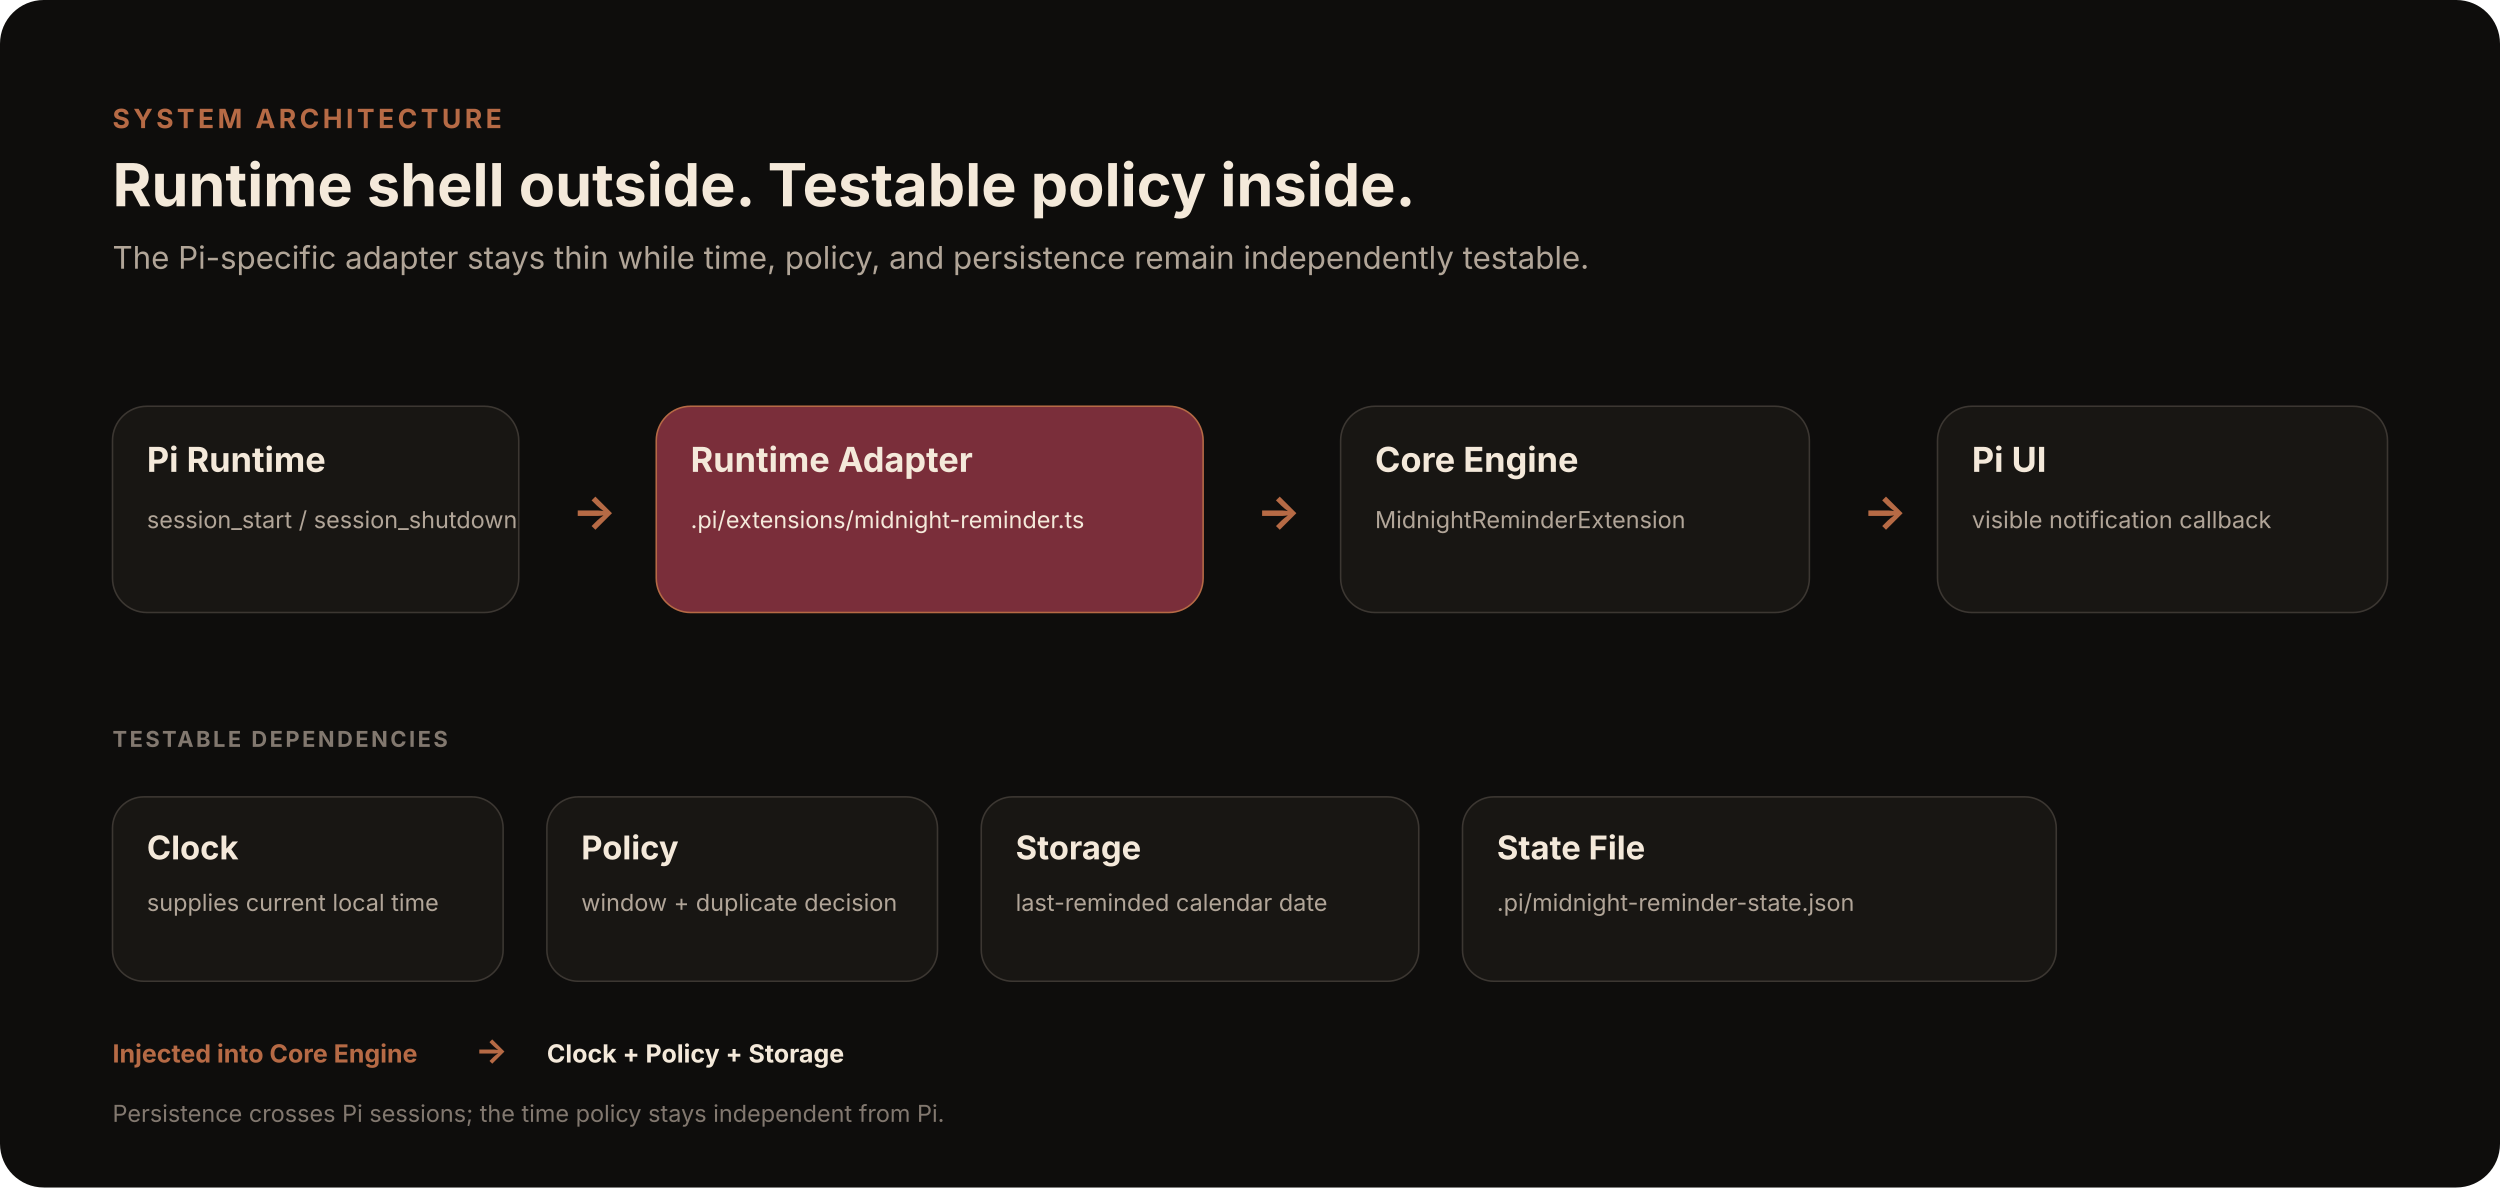
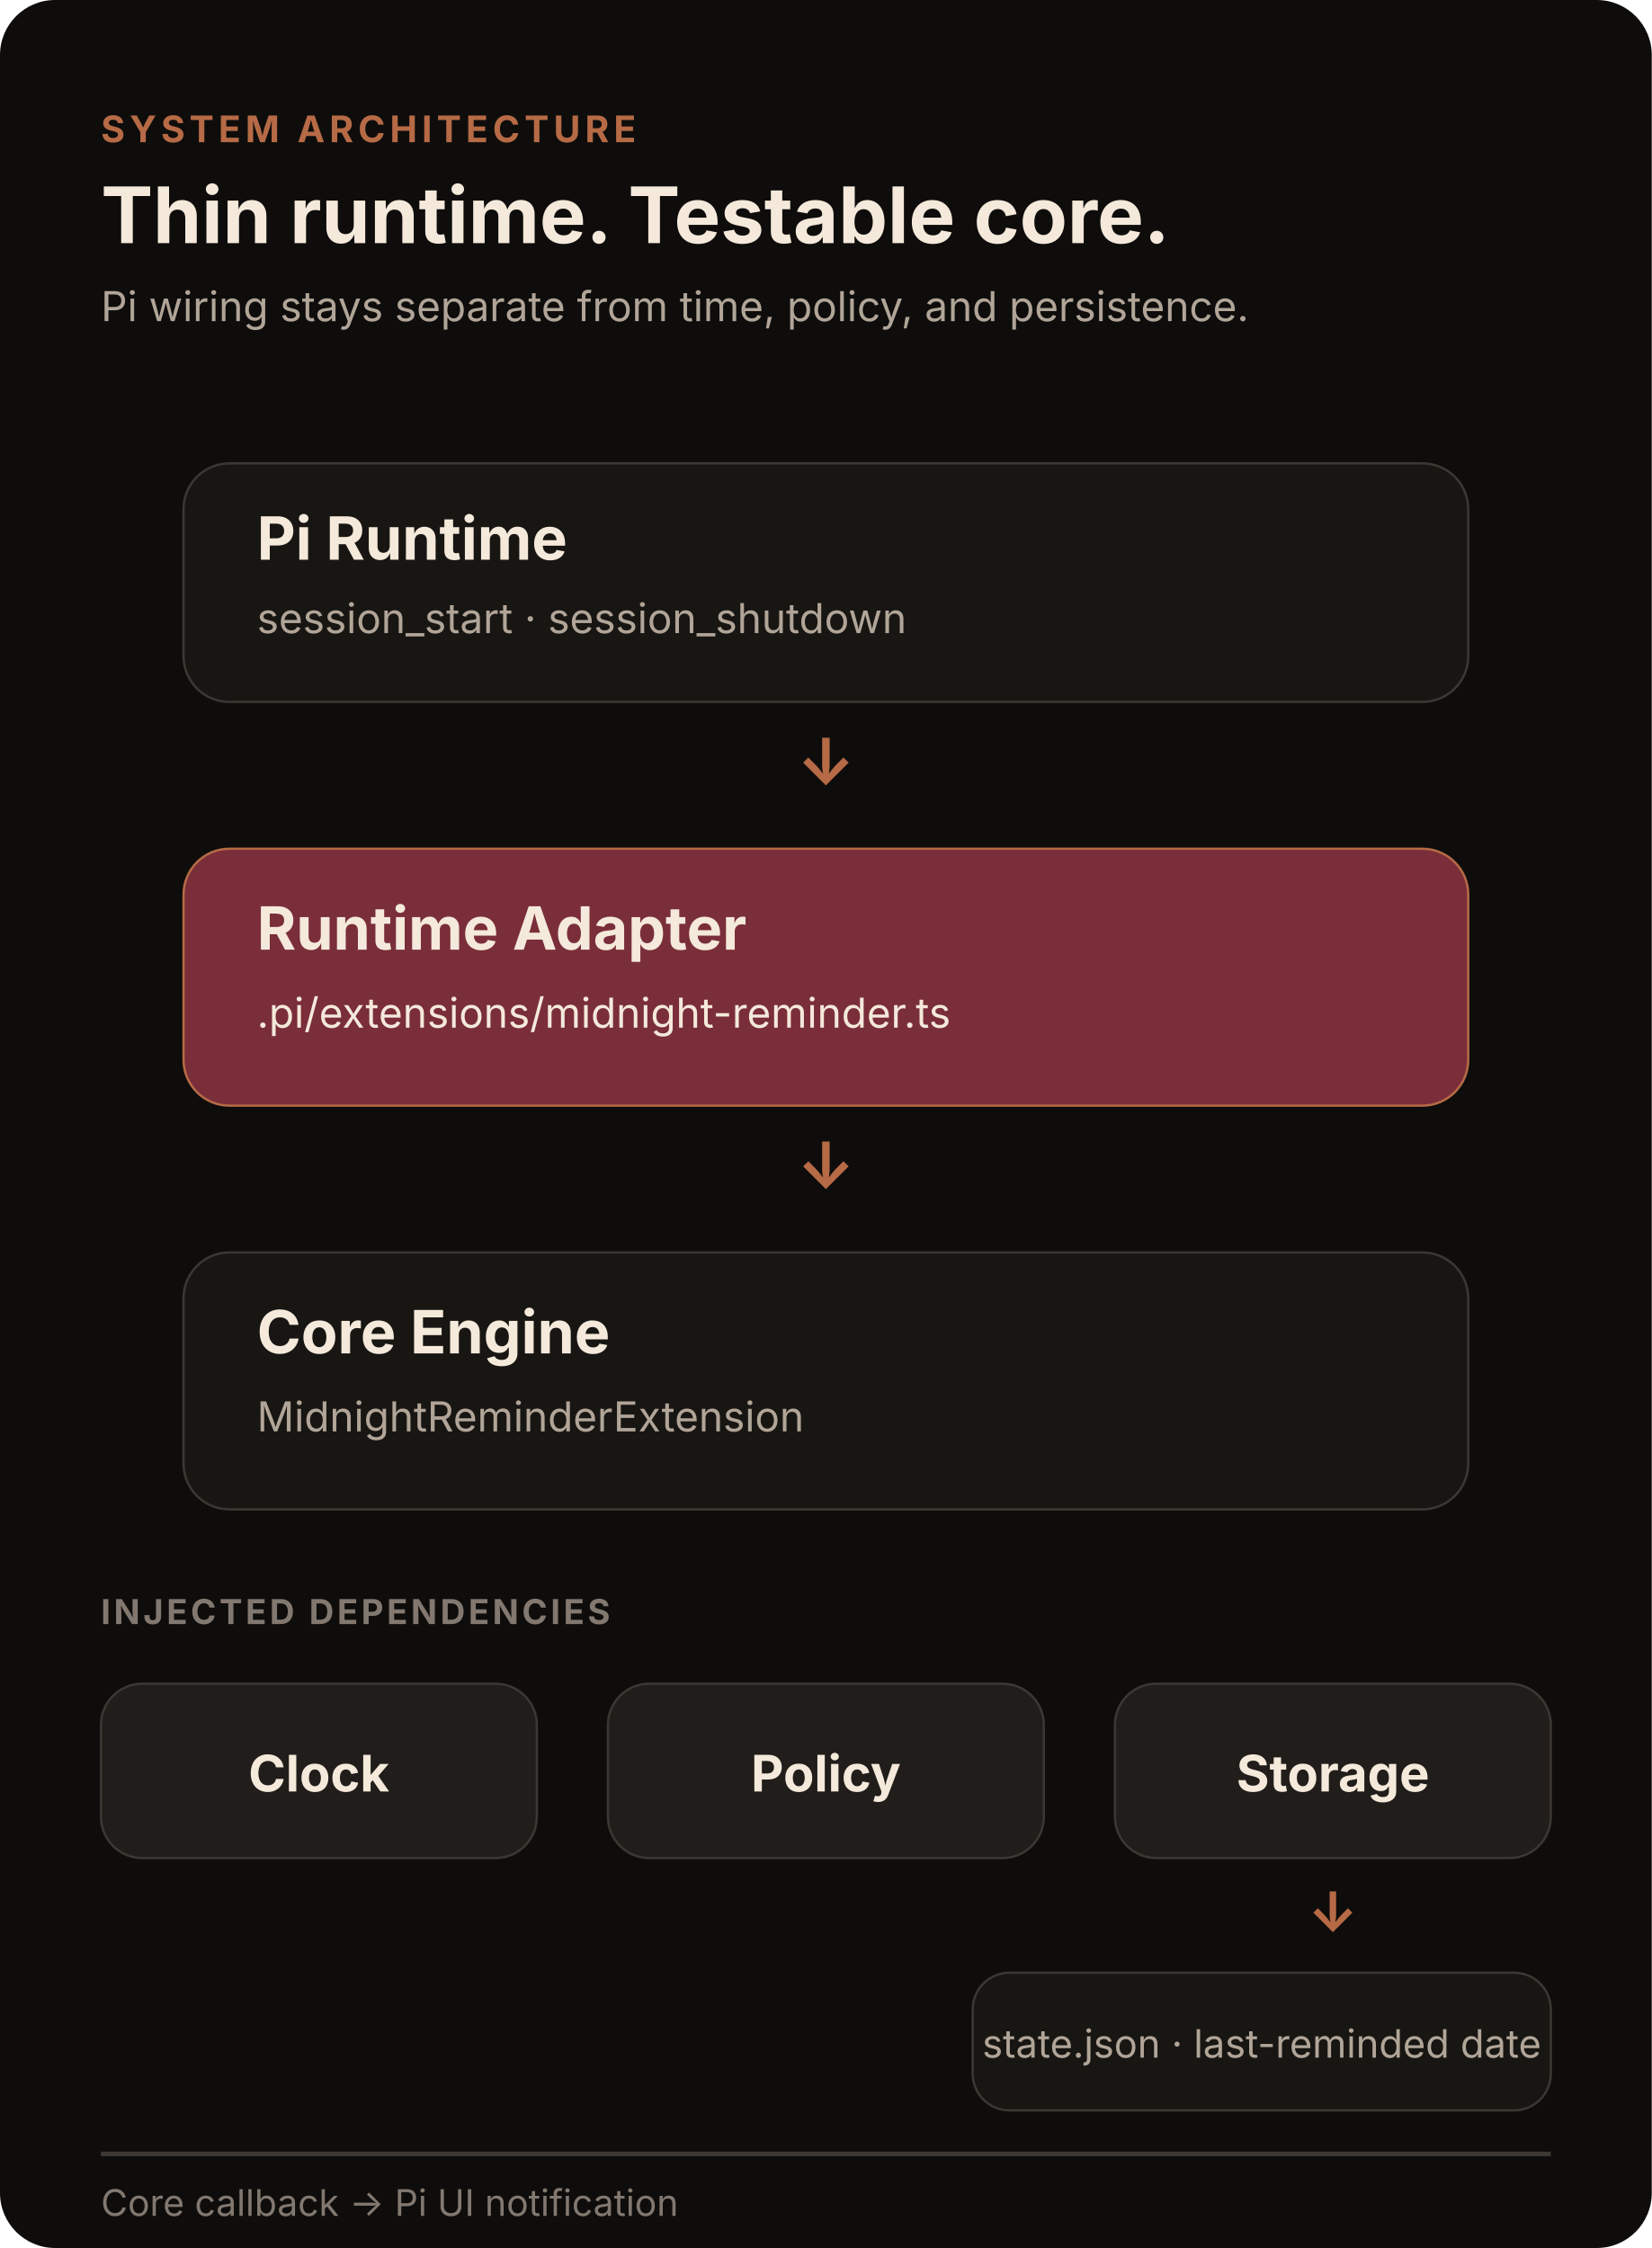
- <svg xmlns="http://www.w3.org/2000/svg" width="1600" height="760" viewBox="0 0 1600 760" role="img" aria-labelledby="title desc">
-   <rect width="1600" height="760" rx="28" fill="#0E0D0C" />
-   <text x="72" y="82" fill="#B66A45" font-family="Inter,system-ui,sans-serif" font-size="17" font-weight="700" letter-spacing="2.2">SYSTEM ARCHITECTURE</text>
-   <text x="72" y="132" fill="#F4E9DA" font-family="Inter,system-ui,sans-serif" font-size="38" font-weight="750">Runtime shell outside. Testable policy inside.</text>
-   <text x="72" y="172" fill="#B1A598" font-family="Inter,system-ui,sans-serif" font-size="20">The Pi-specific adapter stays thin while time, policy, and persistence remain independently testable.</text>
+ <svg xmlns="http://www.w3.org/2000/svg" width="720" height="980" viewBox="0 0 720 980" role="img" aria-labelledby="title desc">
+   <rect width="720" height="980" rx="24" fill="#0E0D0C" />
+   <text x="44" y="62" fill="#B66A45" font-family="Inter,system-ui,sans-serif" font-size="16" font-weight="700" letter-spacing="2">SYSTEM ARCHITECTURE</text>
+   <text x="44" y="106" fill="#F4E9DA" font-family="Inter,system-ui,sans-serif" font-size="34" font-weight="750">Thin runtime. Testable core.</text>
+   <text x="44" y="140" fill="#B1A598" font-family="Inter,system-ui,sans-serif" font-size="18">Pi wiring stays separate from time, policy, and persistence.</text>
  <g font-family="Inter,system-ui,sans-serif">
-     <g>
-       <rect x="72" y="260" width="260" height="132" rx="22" fill="#181613" stroke="#3C3732" />
-       <text x="94" y="302" fill="#F4E9DA" font-size="22" font-weight="700">Pi Runtime</text>
-       <text x="94" y="338" fill="#B1A598" font-size="15">session_start / session_shutdown</text>
-     </g>
-     <text x="366" y="338" fill="#B66A45" font-size="30" font-weight="700">→</text>
-     <g>
-       <rect x="420" y="260" width="350" height="132" rx="22" fill="#7A2E3A" stroke="#B66A45" />
-       <text x="442" y="302" fill="#F4E9DA" font-size="22" font-weight="700">Runtime Adapter</text>
-       <text x="442" y="338" fill="#F4E9DA" font-size="15">.pi/extensions/midnight-reminder.ts</text>
-     </g>
-     <text x="804" y="338" fill="#B66A45" font-size="30" font-weight="700">→</text>
-     <g>
-       <rect x="858" y="260" width="300" height="132" rx="22" fill="#181613" stroke="#3C3732" />
-       <text x="880" y="302" fill="#F4E9DA" font-size="22" font-weight="700">Core Engine</text>
-       <text x="880" y="338" fill="#B1A598" font-size="15">MidnightReminderExtension</text>
-     </g>
-     <text x="1192" y="338" fill="#B66A45" font-size="30" font-weight="700">→</text>
-     <g>
-       <rect x="1240" y="260" width="288" height="132" rx="22" fill="#181613" stroke="#3C3732" />
-       <text x="1262" y="302" fill="#F4E9DA" font-size="22" font-weight="700">Pi UI</text>
-       <text x="1262" y="338" fill="#B1A598" font-size="15">visible notification callback</text>
-     </g>
-     <text x="72" y="478" fill="#82786F" font-size="14" font-weight="700" letter-spacing="1.6">TESTABLE DEPENDENCIES</text>
-     <g>
-       <rect x="72" y="510" width="250" height="118" rx="20" fill="#181613" stroke="#3C3732" />
-       <text x="94" y="550" fill="#F4E9DA" font-size="21" font-weight="700">Clock</text>
-       <text x="94" y="583" fill="#B1A598" font-size="15">supplies current local time</text>
-     </g>
-     <g>
-       <rect x="350" y="510" width="250" height="118" rx="20" fill="#181613" stroke="#3C3732" />
-       <text x="372" y="550" fill="#F4E9DA" font-size="21" font-weight="700">Policy</text>
-       <text x="372" y="583" fill="#B1A598" font-size="15">window + duplicate decision</text>
-     </g>
-     <g>
-       <rect x="628" y="510" width="280" height="118" rx="20" fill="#181613" stroke="#3C3732" />
-       <text x="650" y="550" fill="#F4E9DA" font-size="21" font-weight="700">Storage</text>
-       <text x="650" y="583" fill="#B1A598" font-size="15">last-reminded calendar date</text>
-     </g>
-     <g>
-       <rect x="936" y="510" width="380" height="118" rx="20" fill="#181613" stroke="#3C3732" />
-       <text x="958" y="550" fill="#F4E9DA" font-size="21" font-weight="700">State File</text>
-       <text x="958" y="583" fill="#B1A598" font-size="15">.pi/midnight-reminder-state.json</text>
-     </g>
-     <text x="72" y="680" fill="#B66A45" font-size="16" font-weight="700">Injected into Core Engine</text>
-     <text x="304" y="680" fill="#B66A45" font-size="22" font-weight="700">→</text>
-     <text x="350" y="680" fill="#F4E9DA" font-size="16" font-weight="650">Clock + Policy + Storage</text>
-     <text x="72" y="718" fill="#82786F" font-size="15">Persistence crosses Pi sessions; the time policy stays independent from Pi.</text>
+     <rect x="80" y="202" width="560" height="104" rx="20" fill="#181613" stroke="#3C3732" />
+     <text x="112" y="244" fill="#F4E9DA" font-size="26" font-weight="700">Pi Runtime</text>
+     <text x="112" y="276" fill="#B1A598" font-size="18">session_start · session_shutdown</text>
+     <text x="360" y="342" text-anchor="middle" fill="#B66A45" font-size="28" font-weight="700">↓</text>
+     <rect x="80" y="370" width="560" height="112" rx="20" fill="#7A2E3A" stroke="#B66A45" />
+     <text x="112" y="414" fill="#F4E9DA" font-size="26" font-weight="700">Runtime Adapter</text>
+     <text x="112" y="448" fill="#F4E9DA" font-size="18">.pi/extensions/midnight-reminder.ts</text>
+     <text x="360" y="518" text-anchor="middle" fill="#B66A45" font-size="28" font-weight="700">↓</text>
+     <rect x="80" y="546" width="560" height="112" rx="20" fill="#181613" stroke="#3C3732" />
+     <text x="112" y="590" fill="#F4E9DA" font-size="26" font-weight="700">Core Engine</text>
+     <text x="112" y="624" fill="#B1A598" font-size="18">MidnightReminderExtension</text>
+     <text x="44" y="708" fill="#82786F" font-size="15" font-weight="700" letter-spacing="1.4">INJECTED DEPENDENCIES</text>
+     <rect x="44" y="734" width="190" height="76" rx="18" fill="#201D1A" stroke="#3C3732" />
+     <text x="139" y="781" text-anchor="middle" fill="#F4E9DA" font-size="22" font-weight="700">Clock</text>
+     <rect x="265" y="734" width="190" height="76" rx="18" fill="#201D1A" stroke="#3C3732" />
+     <text x="360" y="781" text-anchor="middle" fill="#F4E9DA" font-size="22" font-weight="700">Policy</text>
+     <rect x="486" y="734" width="190" height="76" rx="18" fill="#201D1A" stroke="#3C3732" />
+     <text x="581" y="781" text-anchor="middle" fill="#F4E9DA" font-size="22" font-weight="700">Storage</text>
+     <text x="581" y="842" text-anchor="middle" fill="#B66A45" font-size="24" font-weight="700">↓</text>
+     <rect x="424" y="860" width="252" height="60" rx="16" fill="#181613" stroke="#3C3732" />
+     <text x="550" y="897" text-anchor="middle" fill="#B1A598" font-size="17">state.json · last-reminded date</text>
+     <rect x="44" y="938" width="632" height="2" fill="#3C3732" />
+     <text x="44" y="966" fill="#82786F" font-size="16">Core callback → Pi UI notification</text>
  </g>
</svg>
